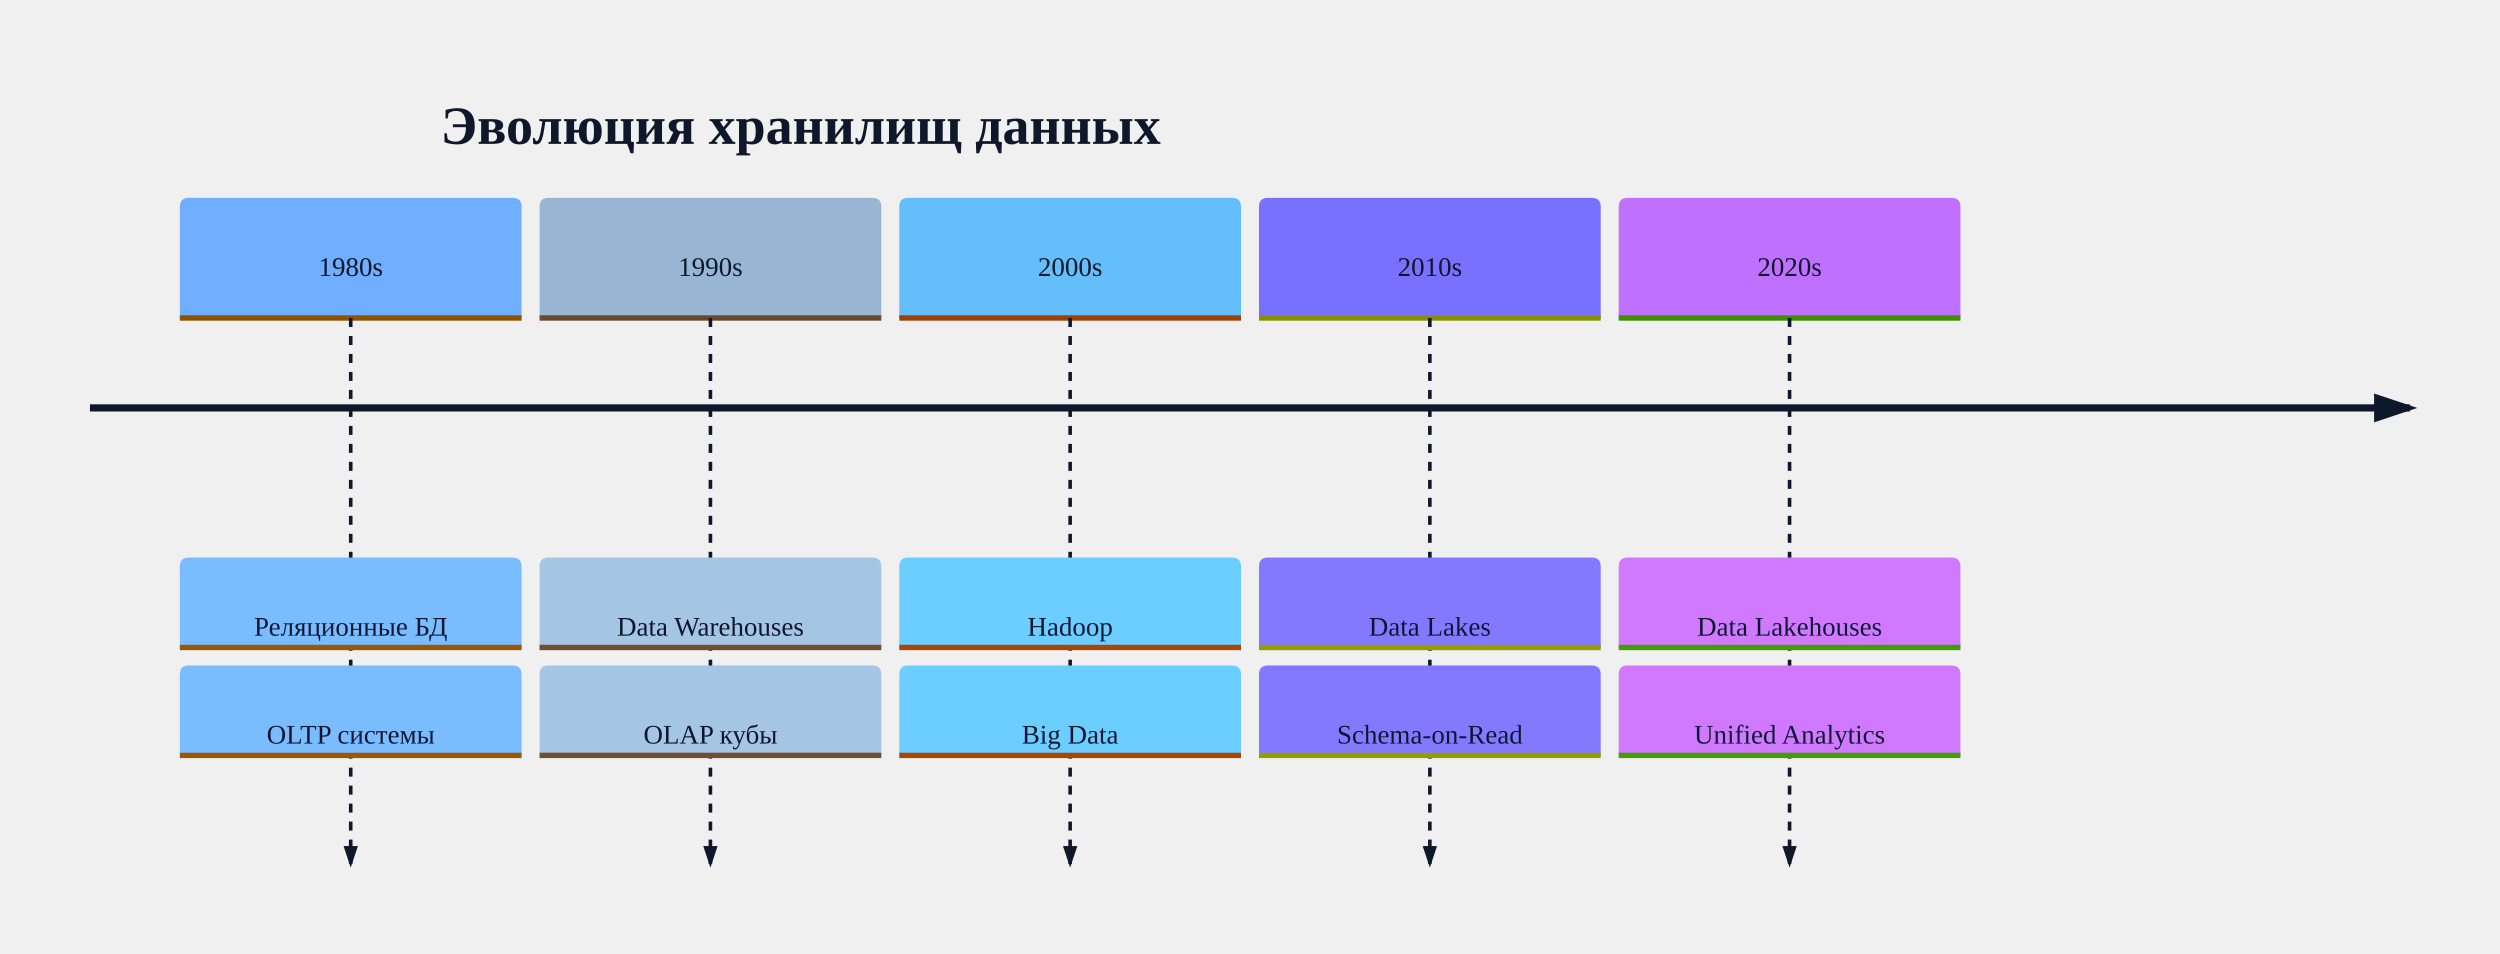
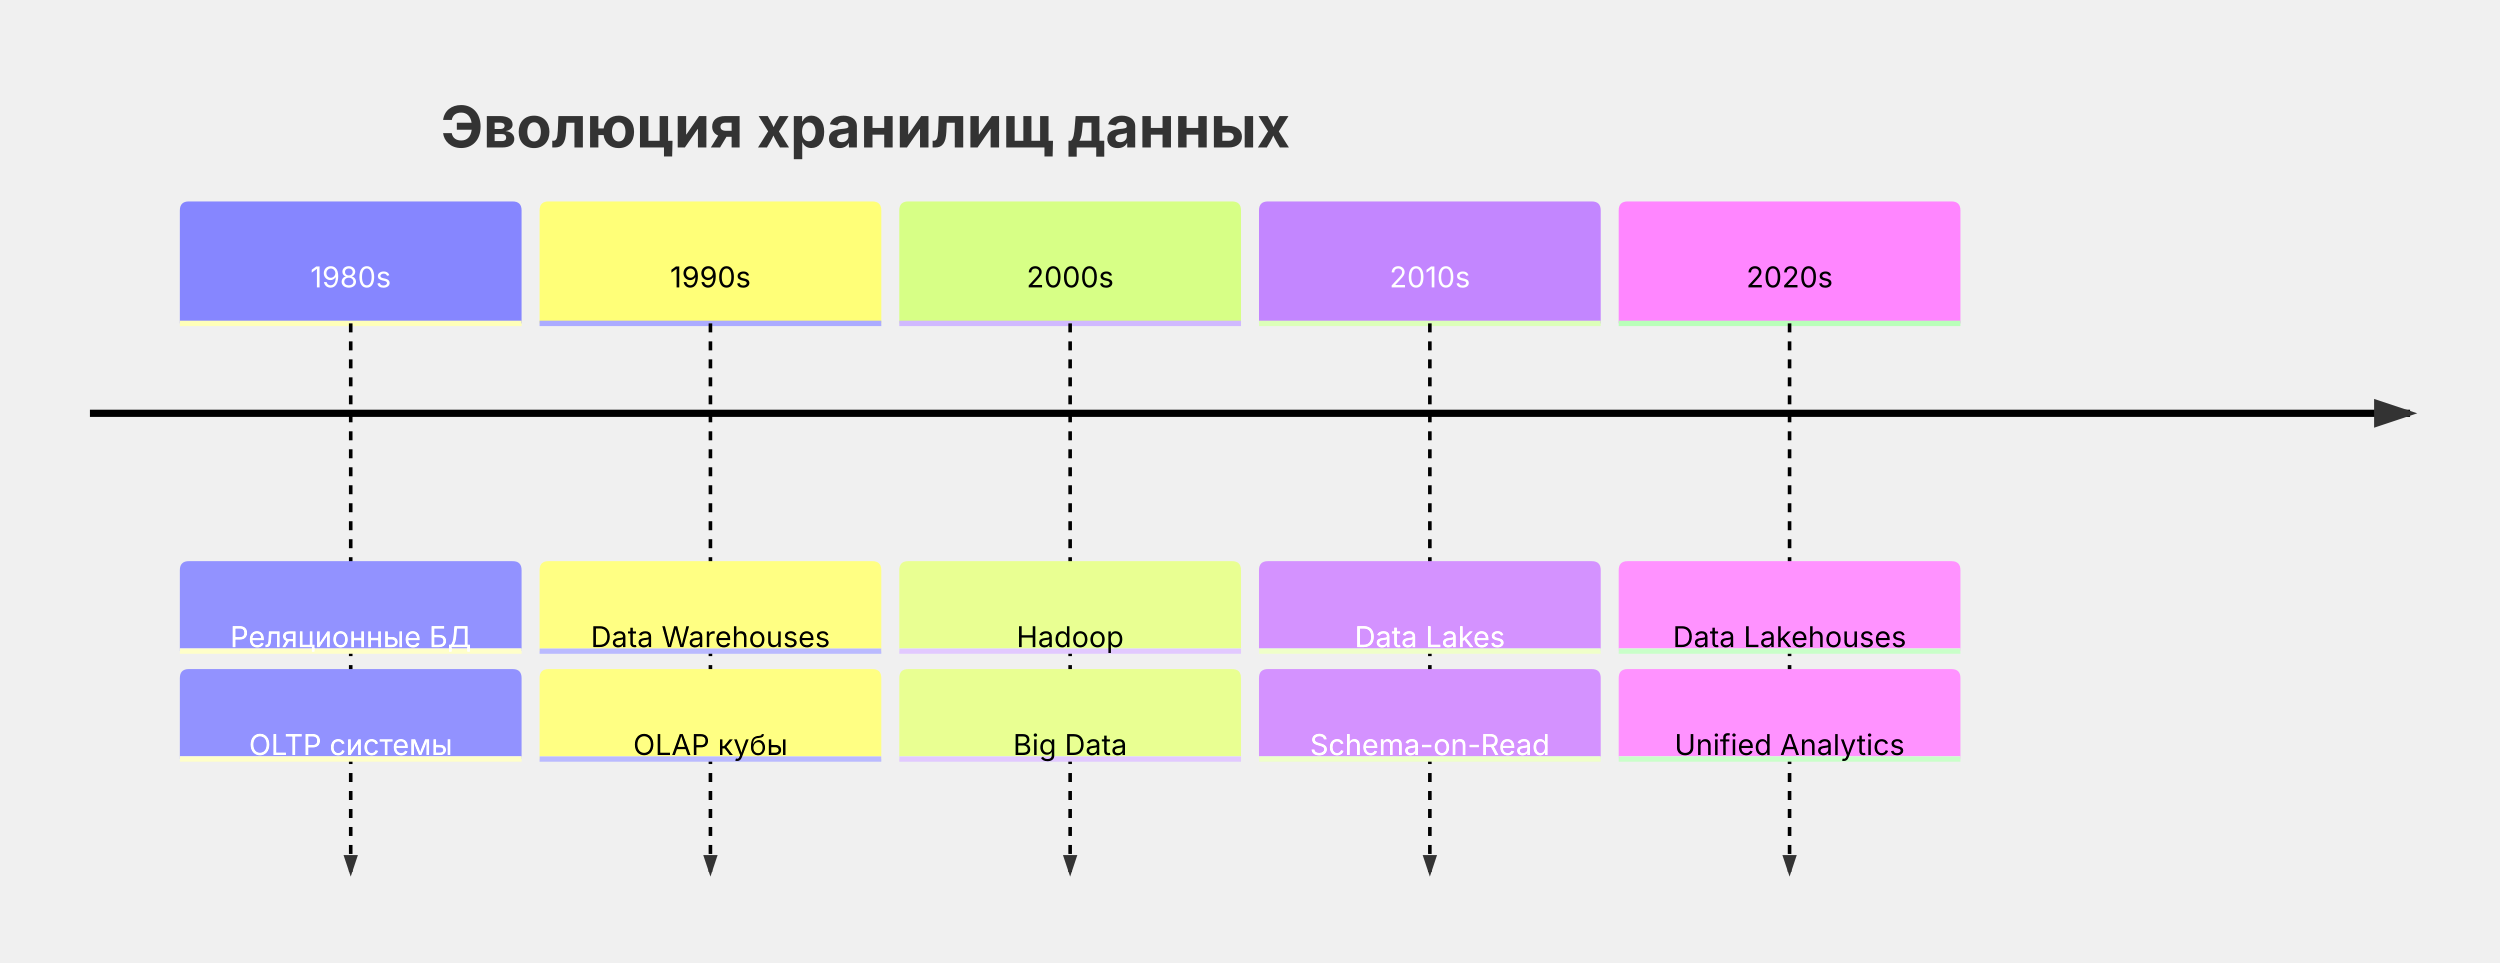
- <svg xmlns="http://www.w3.org/2000/svg" id="container" width="100%" style="max-width: 1390px;" viewBox="100 -60 1390 530.4" role="graphics-document document" aria-roledescription="timeline">
-   <style>#container{font-size:15px;fill:#0f172a;}@keyframes edge-animation-frame{from{stroke-dashoffset:0;}}@keyframes dash{to{stroke-dashoffset:0;}}#container .edge-animation-slow{stroke-dasharray:9,5!important;stroke-dashoffset:900;animation:dash 50s linear infinite;stroke-linecap:round;}#container .edge-animation-fast{stroke-dasharray:9,5!important;stroke-dashoffset:900;animation:dash 20s linear infinite;stroke-linecap:round;}#container .error-icon{fill:#e0f2fe;}#container .error-text{fill:#1f0d01;stroke:#1f0d01;}#container .edge-thickness-normal{stroke-width:1px;}#container .edge-thickness-thick{stroke-width:3.5px;}#container .edge-pattern-solid{stroke-dasharray:0;}#container .edge-thickness-invisible{stroke-width:0;fill:none;}#container .edge-pattern-dashed{stroke-dasharray:3;}#container .edge-pattern-dotted{stroke-dasharray:2;}#container .marker{fill:#64748b;stroke:#64748b;}#container .marker.cross{stroke:#64748b;}#container svg{font-size:15px;}#container p{margin:0;}#container .edge{stroke-width:3;}#container .section--1 rect,#container .section--1 path,#container .section--1 circle,#container .section--1 path{fill:hsl(213.75, 100%, 71.863%);}#container .section--1 text{fill:#0f172a;}#container .node-icon--1{font-size:40px;color:#0f172a;}#container .section-edge--1{stroke:hsl(213.75, 100%, 71.863%);}#container .edge-depth--1{stroke-width:17;}#container .section--1 line{stroke:rgb(143.5, 80.719, 0);stroke-width:3;}#container .lineWrapper line{stroke:#0f172a;}#container .disabled,#container .disabled circle,#container .disabled text{fill:#e0f2fe;}#container .disabled text{fill:#cbd5e1;}#container .section-0 rect,#container .section-0 path,#container .section-0 circle,#container .section-0 path{fill:hsl(210, 40%, 71.078%);}#container .section-0 text{fill:#0f172a;}#container .node-icon-0{font-size:40px;color:#0f172a;}#container .section-edge-0{stroke:hsl(210, 40%, 71.078%);}#container .edge-depth-0{stroke-width:14;}#container .section-0 line{stroke:rgb(103.25, 73.75, 44.25);stroke-width:3;}#container .lineWrapper line{stroke:#0f172a;}#container .disabled,#container .disabled circle,#container .disabled text{fill:#e0f2fe;}#container .disabled text{fill:#cbd5e1;}#container .section-1 rect,#container .section-1 path,#container .section-1 circle,#container .section-1 path{fill:hsl(204, 93.75%, 68.725%);}#container .section-1 text{fill:#0f172a;}#container .node-icon-1{font-size:40px;color:#0f172a;}#container .section-edge-1{stroke:hsl(204, 93.75%, 68.725%);}#container .edge-depth-1{stroke-width:11;}#container .section-1 line{stroke:rgb(154.516, 64.797, 4.984);stroke-width:3;}#container .lineWrapper line{stroke:#0f172a;}#container .disabled,#container .disabled circle,#container .disabled text{fill:#e0f2fe;}#container .disabled text{fill:#cbd5e1;}#container .section-2 rect,#container .section-2 path,#container .section-2 circle,#container .section-2 path{fill:hsl(243.75, 100%, 71.863%);}#container .section-2 text{fill:#0f172a;}#container .node-icon-2{font-size:40px;color:#0f172a;}#container .section-edge-2{stroke:hsl(243.75, 100%, 71.863%);}#container .edge-depth-2{stroke-width:8;}#container .section-2 line{stroke:rgb(134.531, 143.5, 0);stroke-width:3;}#container .lineWrapper line{stroke:#0f172a;}#container .disabled,#container .disabled circle,#container .disabled text{fill:#e0f2fe;}#container .disabled text{fill:#cbd5e1;}#container .section-3 rect,#container .section-3 path,#container .section-3 circle,#container .section-3 path{fill:hsl(273.75, 100%, 71.863%);}#container .section-3 text{fill:#0f172a;}#container .node-icon-3{font-size:40px;color:#0f172a;}#container .section-edge-3{stroke:hsl(273.75, 100%, 71.863%);}#container .edge-depth-3{stroke-width:5;}#container .section-3 line{stroke:rgb(62.781, 143.5, 0);stroke-width:3;}#container .lineWrapper line{stroke:#0f172a;}#container .disabled,#container .disabled circle,#container .disabled text{fill:#e0f2fe;}#container .disabled text{fill:#cbd5e1;}#container .section-4 rect,#container .section-4 path,#container .section-4 circle,#container .section-4 path{fill:hsl(303.75, 100%, 71.863%);}#container .section-4 text{fill:#0f172a;}#container .node-icon-4{font-size:40px;color:#0f172a;}#container .section-edge-4{stroke:hsl(303.75, 100%, 71.863%);}#container .edge-depth-4{stroke-width:2;}#container .section-4 line{stroke:rgb(0, 143.5, 8.969);stroke-width:3;}#container .lineWrapper line{stroke:#0f172a;}#container .disabled,#container .disabled circle,#container .disabled text{fill:#e0f2fe;}#container .disabled text{fill:#cbd5e1;}#container .section-5 rect,#container .section-5 path,#container .section-5 circle,#container .section-5 path{fill:hsl(333.75, 100%, 71.863%);}#container .section-5 text{fill:#0f172a;}#container .node-icon-5{font-size:40px;color:#0f172a;}#container .section-edge-5{stroke:hsl(333.75, 100%, 71.863%);}#container .edge-depth-5{stroke-width:-1;}#container .section-5 line{stroke:rgb(0, 143.5, 80.719);stroke-width:3;}#container .lineWrapper line{stroke:#0f172a;}#container .disabled,#container .disabled circle,#container .disabled text{fill:#e0f2fe;}#container .disabled text{fill:#cbd5e1;}#container .section-6 rect,#container .section-6 path,#container .section-6 circle,#container .section-6 path{fill:hsl(3.75, 100%, 71.863%);}#container .section-6 text{fill:#0f172a;}#container .node-icon-6{font-size:40px;color:#0f172a;}#container .section-edge-6{stroke:hsl(3.75, 100%, 71.863%);}#container .edge-depth-6{stroke-width:-4;}#container .section-6 line{stroke:rgb(0, 134.531, 143.5);stroke-width:3;}#container .lineWrapper line{stroke:#0f172a;}#container .disabled,#container .disabled circle,#container .disabled text{fill:#e0f2fe;}#container .disabled text{fill:#cbd5e1;}#container .section-7 rect,#container .section-7 path,#container .section-7 circle,#container .section-7 path{fill:hsl(63.75, 100%, 75%);}#container .section-7 text{fill:#0f172a;}#container .node-icon-7{font-size:40px;color:#0f172a;}#container .section-edge-7{stroke:hsl(63.75, 100%, 75%);}#container .edge-depth-7{stroke-width:-7;}#container .section-7 line{stroke:rgb(7.969, 0, 127.5);stroke-width:3;}#container .lineWrapper line{stroke:#0f172a;}#container .disabled,#container .disabled circle,#container .disabled text{fill:#e0f2fe;}#container .disabled text{fill:#cbd5e1;}#container .section-8 rect,#container .section-8 path,#container .section-8 circle,#container .section-8 path{fill:hsl(123.75, 100%, 71.863%);}#container .section-8 text{fill:#0f172a;}#container .node-icon-8{font-size:40px;color:#0f172a;}#container .section-edge-8{stroke:hsl(123.75, 100%, 71.863%);}#container .edge-depth-8{stroke-width:-10;}#container .section-8 line{stroke:rgb(143.5, 0, 134.531);stroke-width:3;}#container .lineWrapper line{stroke:#0f172a;}#container .disabled,#container .disabled circle,#container .disabled text{fill:#e0f2fe;}#container .disabled text{fill:#cbd5e1;}#container .section-9 rect,#container .section-9 path,#container .section-9 circle,#container .section-9 path{fill:hsl(153.75, 100%, 71.863%);}#container .section-9 text{fill:#0f172a;}#container .node-icon-9{font-size:40px;color:#0f172a;}#container .section-edge-9{stroke:hsl(153.75, 100%, 71.863%);}#container .edge-depth-9{stroke-width:-13;}#container .section-9 line{stroke:rgb(143.5, 0, 62.781);stroke-width:3;}#container .lineWrapper line{stroke:#0f172a;}#container .disabled,#container .disabled circle,#container .disabled text{fill:#e0f2fe;}#container .disabled text{fill:#cbd5e1;}#container .section-10 rect,#container .section-10 path,#container .section-10 circle,#container .section-10 path{fill:hsl(183.75, 100%, 71.863%);}#container .section-10 text{fill:#0f172a;}#container .node-icon-10{font-size:40px;color:#0f172a;}#container .section-edge-10{stroke:hsl(183.75, 100%, 71.863%);}#container .edge-depth-10{stroke-width:-16;}#container .section-10 line{stroke:rgb(143.5, 8.969, 0);stroke-width:3;}#container .lineWrapper line{stroke:#0f172a;}#container .disabled,#container .disabled circle,#container .disabled text{fill:#e0f2fe;}#container .disabled text{fill:#cbd5e1;}#container .section--1[data-look="neo"] rect,#container .section--1[data-look="neo"] path,#container .section--1[data-look="neo"] circle{fill:#eff6ff;stroke:url(#container-gradient);stroke-width:2;}#container .section--1[data-look="neo"] line{stroke:url(#container-gradient);stroke-width:2;}#container .section-0[data-look="neo"] rect,#container .section-0[data-look="neo"] path,#container .section-0[data-look="neo"] circle{fill:#eff6ff;stroke:url(#container-gradient);stroke-width:2;}#container .section-0[data-look="neo"] line{stroke:url(#container-gradient);stroke-width:2;}#container .section-1[data-look="neo"] rect,#container .section-1[data-look="neo"] path,#container .section-1[data-look="neo"] circle{fill:#eff6ff;stroke:url(#container-gradient);stroke-width:2;}#container .section-1[data-look="neo"] line{stroke:url(#container-gradient);stroke-width:2;}#container .section-2[data-look="neo"] rect,#container .section-2[data-look="neo"] path,#container .section-2[data-look="neo"] circle{fill:#eff6ff;stroke:url(#container-gradient);stroke-width:2;}#container .section-2[data-look="neo"] line{stroke:url(#container-gradient);stroke-width:2;}#container .section-3[data-look="neo"] rect,#container .section-3[data-look="neo"] path,#container .section-3[data-look="neo"] circle{fill:#eff6ff;stroke:url(#container-gradient);stroke-width:2;}#container .section-3[data-look="neo"] line{stroke:url(#container-gradient);stroke-width:2;}#container .section-4[data-look="neo"] rect,#container .section-4[data-look="neo"] path,#container .section-4[data-look="neo"] circle{fill:#eff6ff;stroke:url(#container-gradient);stroke-width:2;}#container .section-4[data-look="neo"] line{stroke:url(#container-gradient);stroke-width:2;}#container .section-5[data-look="neo"] rect,#container .section-5[data-look="neo"] path,#container .section-5[data-look="neo"] circle{fill:#eff6ff;stroke:url(#container-gradient);stroke-width:2;}#container .section-5[data-look="neo"] line{stroke:url(#container-gradient);stroke-width:2;}#container .section-6[data-look="neo"] rect,#container .section-6[data-look="neo"] path,#container .section-6[data-look="neo"] circle{fill:#eff6ff;stroke:url(#container-gradient);stroke-width:2;}#container .section-6[data-look="neo"] line{stroke:url(#container-gradient);stroke-width:2;}#container .section-7[data-look="neo"] rect,#container .section-7[data-look="neo"] path,#container .section-7[data-look="neo"] circle{fill:#eff6ff;stroke:url(#container-gradient);stroke-width:2;}#container .section-7[data-look="neo"] line{stroke:url(#container-gradient);stroke-width:2;}#container .section-8[data-look="neo"] rect,#container .section-8[data-look="neo"] path,#container .section-8[data-look="neo"] circle{fill:#eff6ff;stroke:url(#container-gradient);stroke-width:2;}#container .section-8[data-look="neo"] line{stroke:url(#container-gradient);stroke-width:2;}#container .section-9[data-look="neo"] rect,#container .section-9[data-look="neo"] path,#container .section-9[data-look="neo"] circle{fill:#eff6ff;stroke:url(#container-gradient);stroke-width:2;}#container .section-9[data-look="neo"] line{stroke:url(#container-gradient);stroke-width:2;}#container .section-10[data-look="neo"] rect,#container .section-10[data-look="neo"] path,#container .section-10[data-look="neo"] circle{fill:#eff6ff;stroke:url(#container-gradient);stroke-width:2;}#container .section-10[data-look="neo"] line{stroke:url(#container-gradient);stroke-width:2;}#container .section-root rect,#container .section-root path,#container .section-root circle{fill:hsl(213.75, 100%, 71.863%);}#container .section-root text{fill:#0f172a;}#container .icon-container{height:100%;display:flex;justify-content:center;align-items:center;}#container .edge{fill:none;}#container .eventWrapper{filter:brightness(120%);}#container .node .neo-node{stroke:#1d4ed8;}#container [data-look="neo"].node rect,#container [data-look="neo"].cluster rect,#container [data-look="neo"].node polygon{stroke:url(#container-gradient);filter:drop-shadow( 1px 2px 2px rgba(185,185,185,1));}#container [data-look="neo"].swimlane.cluster rect{filter:none;}#container [data-look="neo"].node path{stroke:url(#container-gradient);stroke-width:1px;}#container [data-look="neo"].node .outer-path{filter:drop-shadow( 1px 2px 2px rgba(185,185,185,1));}#container [data-look="neo"].node .neo-line path{stroke:#1d4ed8;filter:none;}#container [data-look="neo"].node circle{stroke:url(#container-gradient);filter:drop-shadow( 1px 2px 2px rgba(185,185,185,1));}#container [data-look="neo"].node circle .state-start{fill:#000000;}#container [data-look="neo"].icon-shape .icon{fill:url(#container-gradient);filter:drop-shadow( 1px 2px 2px rgba(185,185,185,1));}#container [data-look="neo"].icon-shape .icon-neo path{stroke:url(#container-gradient);filter:drop-shadow( 1px 2px 2px rgba(185,185,185,1));}#container :root{--mermaid-font-family:"trebuchet ms",verdana,arial,sans-serif;}</style>
+ <svg xmlns="http://www.w3.org/2000/svg" id="container" width="100%" style="max-width: 1390px;" viewBox="100 -62 1390 535.4" role="graphics-document document" aria-roledescription="timeline">
+   <style>#container{font-family:'Inter','Noto Sans','Segoe UI',sans-serif;font-size:16px;fill:#333;}@keyframes edge-animation-frame{from{stroke-dashoffset:0;}}@keyframes dash{to{stroke-dashoffset:0;}}#container .edge-animation-slow{stroke-dasharray:9,5!important;stroke-dashoffset:900;animation:dash 50s linear infinite;stroke-linecap:round;}#container .edge-animation-fast{stroke-dasharray:9,5!important;stroke-dashoffset:900;animation:dash 20s linear infinite;stroke-linecap:round;}#container .error-icon{fill:#552222;}#container .error-text{fill:#552222;stroke:#552222;}#container .edge-thickness-normal{stroke-width:1px;}#container .edge-thickness-thick{stroke-width:3.5px;}#container .edge-pattern-solid{stroke-dasharray:0;}#container .edge-thickness-invisible{stroke-width:0;fill:none;}#container .edge-pattern-dashed{stroke-dasharray:3;}#container .edge-pattern-dotted{stroke-dasharray:2;}#container .marker{fill:#333333;stroke:#333333;}#container .marker.cross{stroke:#333333;}#container svg{font-family:'Inter','Noto Sans','Segoe UI',sans-serif;font-size:16px;}#container p{margin:0;}#container .edge{stroke-width:3;}#container .section--1 rect,#container .section--1 path,#container .section--1 circle,#container .section--1 path{fill:hsl(240, 100%, 76.275%);}#container .section--1 text{fill:#ffffff;}#container .node-icon--1{font-size:40px;color:#ffffff;}#container .section-edge--1{stroke:hsl(240, 100%, 76.275%);}#container .edge-depth--1{stroke-width:17;}#container .section--1 line{stroke:hsl(60, 100%, 86.275%);stroke-width:3;}#container .lineWrapper line{stroke:#ffffff;}#container .disabled,#container .disabled circle,#container .disabled text{fill:hsl(80, 100%, 96.275%);}#container .disabled text{fill:#aaaa33;}#container .section-0 rect,#container .section-0 path,#container .section-0 circle,#container .section-0 path{fill:hsl(60, 100%, 73.529%);}#container .section-0 text{fill:black;}#container .node-icon-0{font-size:40px;color:black;}#container .section-edge-0{stroke:hsl(60, 100%, 73.529%);}#container .edge-depth-0{stroke-width:14;}#container .section-0 line{stroke:hsl(240, 100%, 83.529%);stroke-width:3;}#container .lineWrapper line{stroke:black;}#container .disabled,#container .disabled circle,#container .disabled text{fill:hsl(80, 100%, 96.275%);}#container .disabled text{fill:#aaaa33;}#container .section-1 rect,#container .section-1 path,#container .section-1 circle,#container .section-1 path{fill:hsl(80, 100%, 76.275%);}#container .section-1 text{fill:black;}#container .node-icon-1{font-size:40px;color:black;}#container .section-edge-1{stroke:hsl(80, 100%, 76.275%);}#container .edge-depth-1{stroke-width:11;}#container .section-1 line{stroke:hsl(260, 100%, 86.275%);stroke-width:3;}#container .lineWrapper line{stroke:black;}#container .disabled,#container .disabled circle,#container .disabled text{fill:hsl(80, 100%, 96.275%);}#container .disabled text{fill:#aaaa33;}#container .section-2 rect,#container .section-2 path,#container .section-2 circle,#container .section-2 path{fill:hsl(270, 100%, 76.275%);}#container .section-2 text{fill:#ffffff;}#container .node-icon-2{font-size:40px;color:#ffffff;}#container .section-edge-2{stroke:hsl(270, 100%, 76.275%);}#container .edge-depth-2{stroke-width:8;}#container .section-2 line{stroke:hsl(90, 100%, 86.275%);stroke-width:3;}#container .lineWrapper line{stroke:#ffffff;}#container .disabled,#container .disabled circle,#container .disabled text{fill:hsl(80, 100%, 96.275%);}#container .disabled text{fill:#aaaa33;}#container .section-3 rect,#container .section-3 path,#container .section-3 circle,#container .section-3 path{fill:hsl(300, 100%, 76.275%);}#container .section-3 text{fill:black;}#container .node-icon-3{font-size:40px;color:black;}#container .section-edge-3{stroke:hsl(300, 100%, 76.275%);}#container .edge-depth-3{stroke-width:5;}#container .section-3 line{stroke:hsl(120, 100%, 86.275%);stroke-width:3;}#container .lineWrapper line{stroke:black;}#container .disabled,#container .disabled circle,#container .disabled text{fill:hsl(80, 100%, 96.275%);}#container .disabled text{fill:#aaaa33;}#container .section-4 rect,#container .section-4 path,#container .section-4 circle,#container .section-4 path{fill:hsl(330, 100%, 76.275%);}#container .section-4 text{fill:black;}#container .node-icon-4{font-size:40px;color:black;}#container .section-edge-4{stroke:hsl(330, 100%, 76.275%);}#container .edge-depth-4{stroke-width:2;}#container .section-4 line{stroke:hsl(150, 100%, 86.275%);stroke-width:3;}#container .lineWrapper line{stroke:black;}#container .disabled,#container .disabled circle,#container .disabled text{fill:hsl(80, 100%, 96.275%);}#container .disabled text{fill:#aaaa33;}#container .section-5 rect,#container .section-5 path,#container .section-5 circle,#container .section-5 path{fill:hsl(0, 100%, 76.275%);}#container .section-5 text{fill:black;}#container .node-icon-5{font-size:40px;color:black;}#container .section-edge-5{stroke:hsl(0, 100%, 76.275%);}#container .edge-depth-5{stroke-width:-1;}#container .section-5 line{stroke:hsl(180, 100%, 86.275%);stroke-width:3;}#container .lineWrapper line{stroke:black;}#container .disabled,#container .disabled circle,#container .disabled text{fill:hsl(80, 100%, 96.275%);}#container .disabled text{fill:#aaaa33;}#container .section-6 rect,#container .section-6 path,#container .section-6 circle,#container .section-6 path{fill:hsl(30, 100%, 76.275%);}#container .section-6 text{fill:black;}#container .node-icon-6{font-size:40px;color:black;}#container .section-edge-6{stroke:hsl(30, 100%, 76.275%);}#container .edge-depth-6{stroke-width:-4;}#container .section-6 line{stroke:hsl(210, 100%, 86.275%);stroke-width:3;}#container .lineWrapper line{stroke:black;}#container .disabled,#container .disabled circle,#container .disabled text{fill:hsl(80, 100%, 96.275%);}#container .disabled text{fill:#aaaa33;}#container .section-7 rect,#container .section-7 path,#container .section-7 circle,#container .section-7 path{fill:hsl(90, 100%, 76.275%);}#container .section-7 text{fill:black;}#container .node-icon-7{font-size:40px;color:black;}#container .section-edge-7{stroke:hsl(90, 100%, 76.275%);}#container .edge-depth-7{stroke-width:-7;}#container .section-7 line{stroke:hsl(270, 100%, 86.275%);stroke-width:3;}#container .lineWrapper line{stroke:black;}#container .disabled,#container .disabled circle,#container .disabled text{fill:hsl(80, 100%, 96.275%);}#container .disabled text{fill:#aaaa33;}#container .section-8 rect,#container .section-8 path,#container .section-8 circle,#container .section-8 path{fill:hsl(150, 100%, 76.275%);}#container .section-8 text{fill:black;}#container .node-icon-8{font-size:40px;color:black;}#container .section-edge-8{stroke:hsl(150, 100%, 76.275%);}#container .edge-depth-8{stroke-width:-10;}#container .section-8 line{stroke:hsl(330, 100%, 86.275%);stroke-width:3;}#container .lineWrapper line{stroke:black;}#container .disabled,#container .disabled circle,#container .disabled text{fill:hsl(80, 100%, 96.275%);}#container .disabled text{fill:#aaaa33;}#container .section-9 rect,#container .section-9 path,#container .section-9 circle,#container .section-9 path{fill:hsl(180, 100%, 76.275%);}#container .section-9 text{fill:black;}#container .node-icon-9{font-size:40px;color:black;}#container .section-edge-9{stroke:hsl(180, 100%, 76.275%);}#container .edge-depth-9{stroke-width:-13;}#container .section-9 line{stroke:hsl(0, 100%, 86.275%);stroke-width:3;}#container .lineWrapper line{stroke:black;}#container .disabled,#container .disabled circle,#container .disabled text{fill:hsl(80, 100%, 96.275%);}#container .disabled text{fill:#aaaa33;}#container .section-10 rect,#container .section-10 path,#container .section-10 circle,#container .section-10 path{fill:hsl(210, 100%, 76.275%);}#container .section-10 text{fill:black;}#container .node-icon-10{font-size:40px;color:black;}#container .section-edge-10{stroke:hsl(210, 100%, 76.275%);}#container .edge-depth-10{stroke-width:-16;}#container .section-10 line{stroke:hsl(30, 100%, 86.275%);stroke-width:3;}#container .lineWrapper line{stroke:black;}#container .disabled,#container .disabled circle,#container .disabled text{fill:hsl(80, 100%, 96.275%);}#container .disabled text{fill:#aaaa33;}#container .section-root rect,#container .section-root path,#container .section-root circle{fill:hsl(240, 100%, 46.275%);}#container .section-root text{fill:#ffffff;}#container .icon-container{height:100%;display:flex;justify-content:center;align-items:center;}#container .edge{fill:none;}#container .eventWrapper{filter:brightness(120%);}#container .node .neo-node{stroke:#9370DB;}#container [data-look="neo"].node rect,#container [data-look="neo"].cluster rect,#container [data-look="neo"].node polygon{stroke:#9370DB;filter:drop-shadow(1px 2px 2px rgba(185, 185, 185, 1));}#container [data-look="neo"].swimlane.cluster rect{filter:none;}#container [data-look="neo"].node path{stroke:#9370DB;stroke-width:1px;}#container [data-look="neo"].node .outer-path{filter:drop-shadow(1px 2px 2px rgba(185, 185, 185, 1));}#container [data-look="neo"].node .neo-line path{stroke:#9370DB;filter:none;}#container [data-look="neo"].node circle{stroke:#9370DB;filter:drop-shadow(1px 2px 2px rgba(185, 185, 185, 1));}#container [data-look="neo"].node circle .state-start{fill:#000000;}#container [data-look="neo"].icon-shape .icon{fill:#9370DB;filter:drop-shadow(1px 2px 2px rgba(185, 185, 185, 1));}#container [data-look="neo"].icon-shape .icon-neo path{stroke:#9370DB;filter:drop-shadow(1px 2px 2px rgba(185, 185, 185, 1));}#container :root{--mermaid-font-family:'Inter','Noto Sans','Segoe UI',sans-serif;}</style>
  <g />
  <g />
  <defs>
    <marker id="container-arrowhead" refX="5" refY="2" markerWidth="6" markerHeight="4" orient="auto">
      <path d="M 0,0 V 4 L6,2 Z" />
    </marker>
+     <style>#container text,#container span,#container div,#container p,text,tspan{font-family:'Inter','Noto Sans','Segoe UI',sans-serif !important;}</style>
+     <style>
+ .cluster rect{fill:#f8fafc !important;stroke:#cbd5e1 !important;stroke-dasharray:4 3 !important;}
+ .cluster text,.cluster span,.cluster-label span p{fill:#475569 !important;color:#475569 !important;background:transparent !important;}
+ rect.actor{fill:#eff6ff !important;stroke:#1d4ed8 !important;}
+ text.actor,text.actor&gt;tspan{fill:#0f172a !important;}
+ .activation0,.activation1,.activation2{fill:#e0f2fe !important;stroke:#1d4ed8 !important;}
+ .note{fill:#fffbeb !important;stroke:#d97706 !important;}
+ .labelBox{fill:#f8fafc !important;stroke:#cbd5e1 !important;}
+ .labelText,.loopText,.loopText&gt;tspan{fill:#0f172a !important;}
+ .lineWrapper{stroke:#64748b !important;}
+ </style>
  </defs>
  <g class="taskWrapper" transform="translate(200, 50)">
    <g class="timeline-node section--1">
      <g>
-         <path id="container-node-0" class="node-bkg node-undefined" d="M0 61.8 v-56.8 q0,-5,5,-5 h180 q5,0,5,5 v61.8 H0 Z" />
-         <line class="node-line--1" x1="0" y1="66.8" x2="190" y2="66.8" />
+         <path id="container-node-0" class="node-bkg node-undefined" d="M0 62.8 v-57.8 q0,-5,5,-5 h180 q5,0,5,5 v62.8 H0 Z" />
+         <line class="node-line--1" x1="0" y1="67.8" x2="190" y2="67.8" />
      </g>
      <g transform="translate(95, 10)">
        <text dy="1em" alignment-baseline="middle" dominant-baseline="middle" text-anchor="middle">
          <tspan x="0" dy="1em">1980s</tspan>
        </text>
      </g>
    </g>
  </g>
  <g class="lineWrapper">
-     <line x1="295" y1="116.8" x2="295" y2="420.4" stroke-width="2" stroke="black" marker-end="url(#container-arrowhead)" stroke-dasharray="5,5" />
+     <line x1="295" y1="117.8" x2="295" y2="423.4" stroke-width="2" stroke="black" marker-end="url(#container-arrowhead)" stroke-dasharray="5,5" />
  </g>
  <g class="eventWrapper" transform="translate(200, 250)">
    <g class="timeline-node section--1">
      <g>
        <path id="container-node-1" class="node-bkg node-undefined" d="M0 45 v-40 q0,-5,5,-5 h180 q5,0,5,5 v45 H0 Z" />
        <line class="node-line--1" x1="0" y1="50" x2="190" y2="50" />
      </g>
      <g transform="translate(95, 10)">
        <text dy="1em" alignment-baseline="middle" dominant-baseline="middle" text-anchor="middle">
          <tspan x="0" dy="1em">Реляционные   БД</tspan>
        </text>
      </g>
    </g>
  </g>
  <g class="eventWrapper" transform="translate(200, 310)">
    <g class="timeline-node section--1">
      <g>
        <path id="container-node-2" class="node-bkg node-undefined" d="M0 45 v-40 q0,-5,5,-5 h180 q5,0,5,5 v45 H0 Z" />
        <line class="node-line--1" x1="0" y1="50" x2="190" y2="50" />
      </g>
      <g transform="translate(95, 10)">
        <text dy="1em" alignment-baseline="middle" dominant-baseline="middle" text-anchor="middle">
          <tspan x="0" dy="1em">OLTP   системы</tspan>
        </text>
      </g>
    </g>
  </g>
  <g class="taskWrapper" transform="translate(400, 50)">
    <g class="timeline-node section-0">
      <g>
-         <path id="container-node-3" class="node-bkg node-undefined" d="M0 61.8 v-56.8 q0,-5,5,-5 h180 q5,0,5,5 v61.8 H0 Z" />
-         <line class="node-line-0" x1="0" y1="66.8" x2="190" y2="66.8" />
+         <path id="container-node-3" class="node-bkg node-undefined" d="M0 62.8 v-57.8 q0,-5,5,-5 h180 q5,0,5,5 v62.8 H0 Z" />
+         <line class="node-line-0" x1="0" y1="67.8" x2="190" y2="67.8" />
      </g>
      <g transform="translate(95, 10)">
        <text dy="1em" alignment-baseline="middle" dominant-baseline="middle" text-anchor="middle">
          <tspan x="0" dy="1em">1990s</tspan>
        </text>
      </g>
    </g>
  </g>
  <g class="lineWrapper">
-     <line x1="495" y1="116.8" x2="495" y2="420.4" stroke-width="2" stroke="black" marker-end="url(#container-arrowhead)" stroke-dasharray="5,5" />
+     <line x1="495" y1="117.8" x2="495" y2="423.4" stroke-width="2" stroke="black" marker-end="url(#container-arrowhead)" stroke-dasharray="5,5" />
  </g>
  <g class="eventWrapper" transform="translate(400, 250)">
    <g class="timeline-node section-0">
      <g>
        <path id="container-node-4" class="node-bkg node-undefined" d="M0 45 v-40 q0,-5,5,-5 h180 q5,0,5,5 v45 H0 Z" />
        <line class="node-line-0" x1="0" y1="50" x2="190" y2="50" />
      </g>
      <g transform="translate(95, 10)">
        <text dy="1em" alignment-baseline="middle" dominant-baseline="middle" text-anchor="middle">
          <tspan x="0" dy="1em">Data   Warehouses</tspan>
        </text>
      </g>
    </g>
  </g>
  <g class="eventWrapper" transform="translate(400, 310)">
    <g class="timeline-node section-0">
      <g>
        <path id="container-node-5" class="node-bkg node-undefined" d="M0 45 v-40 q0,-5,5,-5 h180 q5,0,5,5 v45 H0 Z" />
        <line class="node-line-0" x1="0" y1="50" x2="190" y2="50" />
      </g>
      <g transform="translate(95, 10)">
        <text dy="1em" alignment-baseline="middle" dominant-baseline="middle" text-anchor="middle">
          <tspan x="0" dy="1em">OLAP   кубы</tspan>
        </text>
      </g>
    </g>
  </g>
  <g class="taskWrapper" transform="translate(600, 50)">
    <g class="timeline-node section-1">
      <g>
-         <path id="container-node-6" class="node-bkg node-undefined" d="M0 61.8 v-56.8 q0,-5,5,-5 h180 q5,0,5,5 v61.8 H0 Z" />
-         <line class="node-line-1" x1="0" y1="66.8" x2="190" y2="66.8" />
+         <path id="container-node-6" class="node-bkg node-undefined" d="M0 62.8 v-57.8 q0,-5,5,-5 h180 q5,0,5,5 v62.8 H0 Z" />
+         <line class="node-line-1" x1="0" y1="67.8" x2="190" y2="67.8" />
      </g>
      <g transform="translate(95, 10)">
        <text dy="1em" alignment-baseline="middle" dominant-baseline="middle" text-anchor="middle">
          <tspan x="0" dy="1em">2000s</tspan>
        </text>
      </g>
    </g>
  </g>
  <g class="lineWrapper">
-     <line x1="695" y1="116.8" x2="695" y2="420.4" stroke-width="2" stroke="black" marker-end="url(#container-arrowhead)" stroke-dasharray="5,5" />
+     <line x1="695" y1="117.8" x2="695" y2="423.4" stroke-width="2" stroke="black" marker-end="url(#container-arrowhead)" stroke-dasharray="5,5" />
  </g>
  <g class="eventWrapper" transform="translate(600, 250)">
    <g class="timeline-node section-1">
      <g>
        <path id="container-node-7" class="node-bkg node-undefined" d="M0 45 v-40 q0,-5,5,-5 h180 q5,0,5,5 v45 H0 Z" />
        <line class="node-line-1" x1="0" y1="50" x2="190" y2="50" />
      </g>
      <g transform="translate(95, 10)">
        <text dy="1em" alignment-baseline="middle" dominant-baseline="middle" text-anchor="middle">
          <tspan x="0" dy="1em">Hadoop</tspan>
        </text>
      </g>
    </g>
  </g>
  <g class="eventWrapper" transform="translate(600, 310)">
    <g class="timeline-node section-1">
      <g>
        <path id="container-node-8" class="node-bkg node-undefined" d="M0 45 v-40 q0,-5,5,-5 h180 q5,0,5,5 v45 H0 Z" />
        <line class="node-line-1" x1="0" y1="50" x2="190" y2="50" />
      </g>
      <g transform="translate(95, 10)">
        <text dy="1em" alignment-baseline="middle" dominant-baseline="middle" text-anchor="middle">
          <tspan x="0" dy="1em">Big   Data</tspan>
        </text>
      </g>
    </g>
  </g>
  <g class="taskWrapper" transform="translate(800, 50)">
    <g class="timeline-node section-2">
      <g>
-         <path id="container-node-9" class="node-bkg node-undefined" d="M0 61.8 v-56.8 q0,-5,5,-5 h180 q5,0,5,5 v61.8 H0 Z" />
-         <line class="node-line-2" x1="0" y1="66.8" x2="190" y2="66.8" />
+         <path id="container-node-9" class="node-bkg node-undefined" d="M0 62.8 v-57.8 q0,-5,5,-5 h180 q5,0,5,5 v62.8 H0 Z" />
+         <line class="node-line-2" x1="0" y1="67.8" x2="190" y2="67.8" />
      </g>
      <g transform="translate(95, 10)">
        <text dy="1em" alignment-baseline="middle" dominant-baseline="middle" text-anchor="middle">
          <tspan x="0" dy="1em">2010s</tspan>
        </text>
      </g>
    </g>
  </g>
  <g class="lineWrapper">
-     <line x1="895" y1="116.8" x2="895" y2="420.4" stroke-width="2" stroke="black" marker-end="url(#container-arrowhead)" stroke-dasharray="5,5" />
+     <line x1="895" y1="117.8" x2="895" y2="423.4" stroke-width="2" stroke="black" marker-end="url(#container-arrowhead)" stroke-dasharray="5,5" />
  </g>
  <g class="eventWrapper" transform="translate(800, 250)">
    <g class="timeline-node section-2">
      <g>
        <path id="container-node-10" class="node-bkg node-undefined" d="M0 45 v-40 q0,-5,5,-5 h180 q5,0,5,5 v45 H0 Z" />
        <line class="node-line-2" x1="0" y1="50" x2="190" y2="50" />
      </g>
      <g transform="translate(95, 10)">
        <text dy="1em" alignment-baseline="middle" dominant-baseline="middle" text-anchor="middle">
          <tspan x="0" dy="1em">Data   Lakes</tspan>
        </text>
      </g>
    </g>
  </g>
  <g class="eventWrapper" transform="translate(800, 310)">
    <g class="timeline-node section-2">
      <g>
        <path id="container-node-11" class="node-bkg node-undefined" d="M0 45 v-40 q0,-5,5,-5 h180 q5,0,5,5 v45 H0 Z" />
        <line class="node-line-2" x1="0" y1="50" x2="190" y2="50" />
      </g>
      <g transform="translate(95, 10)">
        <text dy="1em" alignment-baseline="middle" dominant-baseline="middle" text-anchor="middle">
          <tspan x="0" dy="1em">Schema-on-Read</tspan>
        </text>
      </g>
    </g>
  </g>
  <g class="taskWrapper" transform="translate(1000, 50)">
    <g class="timeline-node section-3">
      <g>
-         <path id="container-node-12" class="node-bkg node-undefined" d="M0 61.8 v-56.8 q0,-5,5,-5 h180 q5,0,5,5 v61.8 H0 Z" />
-         <line class="node-line-3" x1="0" y1="66.8" x2="190" y2="66.8" />
+         <path id="container-node-12" class="node-bkg node-undefined" d="M0 62.8 v-57.8 q0,-5,5,-5 h180 q5,0,5,5 v62.8 H0 Z" />
+         <line class="node-line-3" x1="0" y1="67.8" x2="190" y2="67.8" />
      </g>
      <g transform="translate(95, 10)">
        <text dy="1em" alignment-baseline="middle" dominant-baseline="middle" text-anchor="middle">
          <tspan x="0" dy="1em">2020s</tspan>
        </text>
      </g>
    </g>
  </g>
  <g class="lineWrapper">
-     <line x1="1095" y1="116.8" x2="1095" y2="420.4" stroke-width="2" stroke="black" marker-end="url(#container-arrowhead)" stroke-dasharray="5,5" />
+     <line x1="1095" y1="117.8" x2="1095" y2="423.4" stroke-width="2" stroke="black" marker-end="url(#container-arrowhead)" stroke-dasharray="5,5" />
  </g>
  <g class="eventWrapper" transform="translate(1000, 250)">
    <g class="timeline-node section-3">
      <g>
        <path id="container-node-13" class="node-bkg node-undefined" d="M0 45 v-40 q0,-5,5,-5 h180 q5,0,5,5 v45 H0 Z" />
        <line class="node-line-3" x1="0" y1="50" x2="190" y2="50" />
      </g>
      <g transform="translate(95, 10)">
        <text dy="1em" alignment-baseline="middle" dominant-baseline="middle" text-anchor="middle">
          <tspan x="0" dy="1em">Data   Lakehouses</tspan>
        </text>
      </g>
    </g>
  </g>
  <g class="eventWrapper" transform="translate(1000, 310)">
    <g class="timeline-node section-3">
      <g>
        <path id="container-node-14" class="node-bkg node-undefined" d="M0 45 v-40 q0,-5,5,-5 h180 q5,0,5,5 v45 H0 Z" />
        <line class="node-line-3" x1="0" y1="50" x2="190" y2="50" />
      </g>
      <g transform="translate(95, 10)">
        <text dy="1em" alignment-baseline="middle" dominant-baseline="middle" text-anchor="middle">
          <tspan x="0" dy="1em">Unified   Analytics</tspan>
        </text>
      </g>
    </g>
  </g>
  <text x="345" font-size="4ex" font-weight="bold" y="20">Эволюция хранилищ данных</text>
  <g class="lineWrapper">
-     <line x1="150" y1="166.8" x2="1440" y2="166.8" stroke-width="4" stroke="black" marker-end="url(#container-arrowhead)" />
+     <line x1="150" y1="167.8" x2="1440" y2="167.8" stroke-width="4" stroke="black" marker-end="url(#container-arrowhead)" />
  </g>
</svg>
